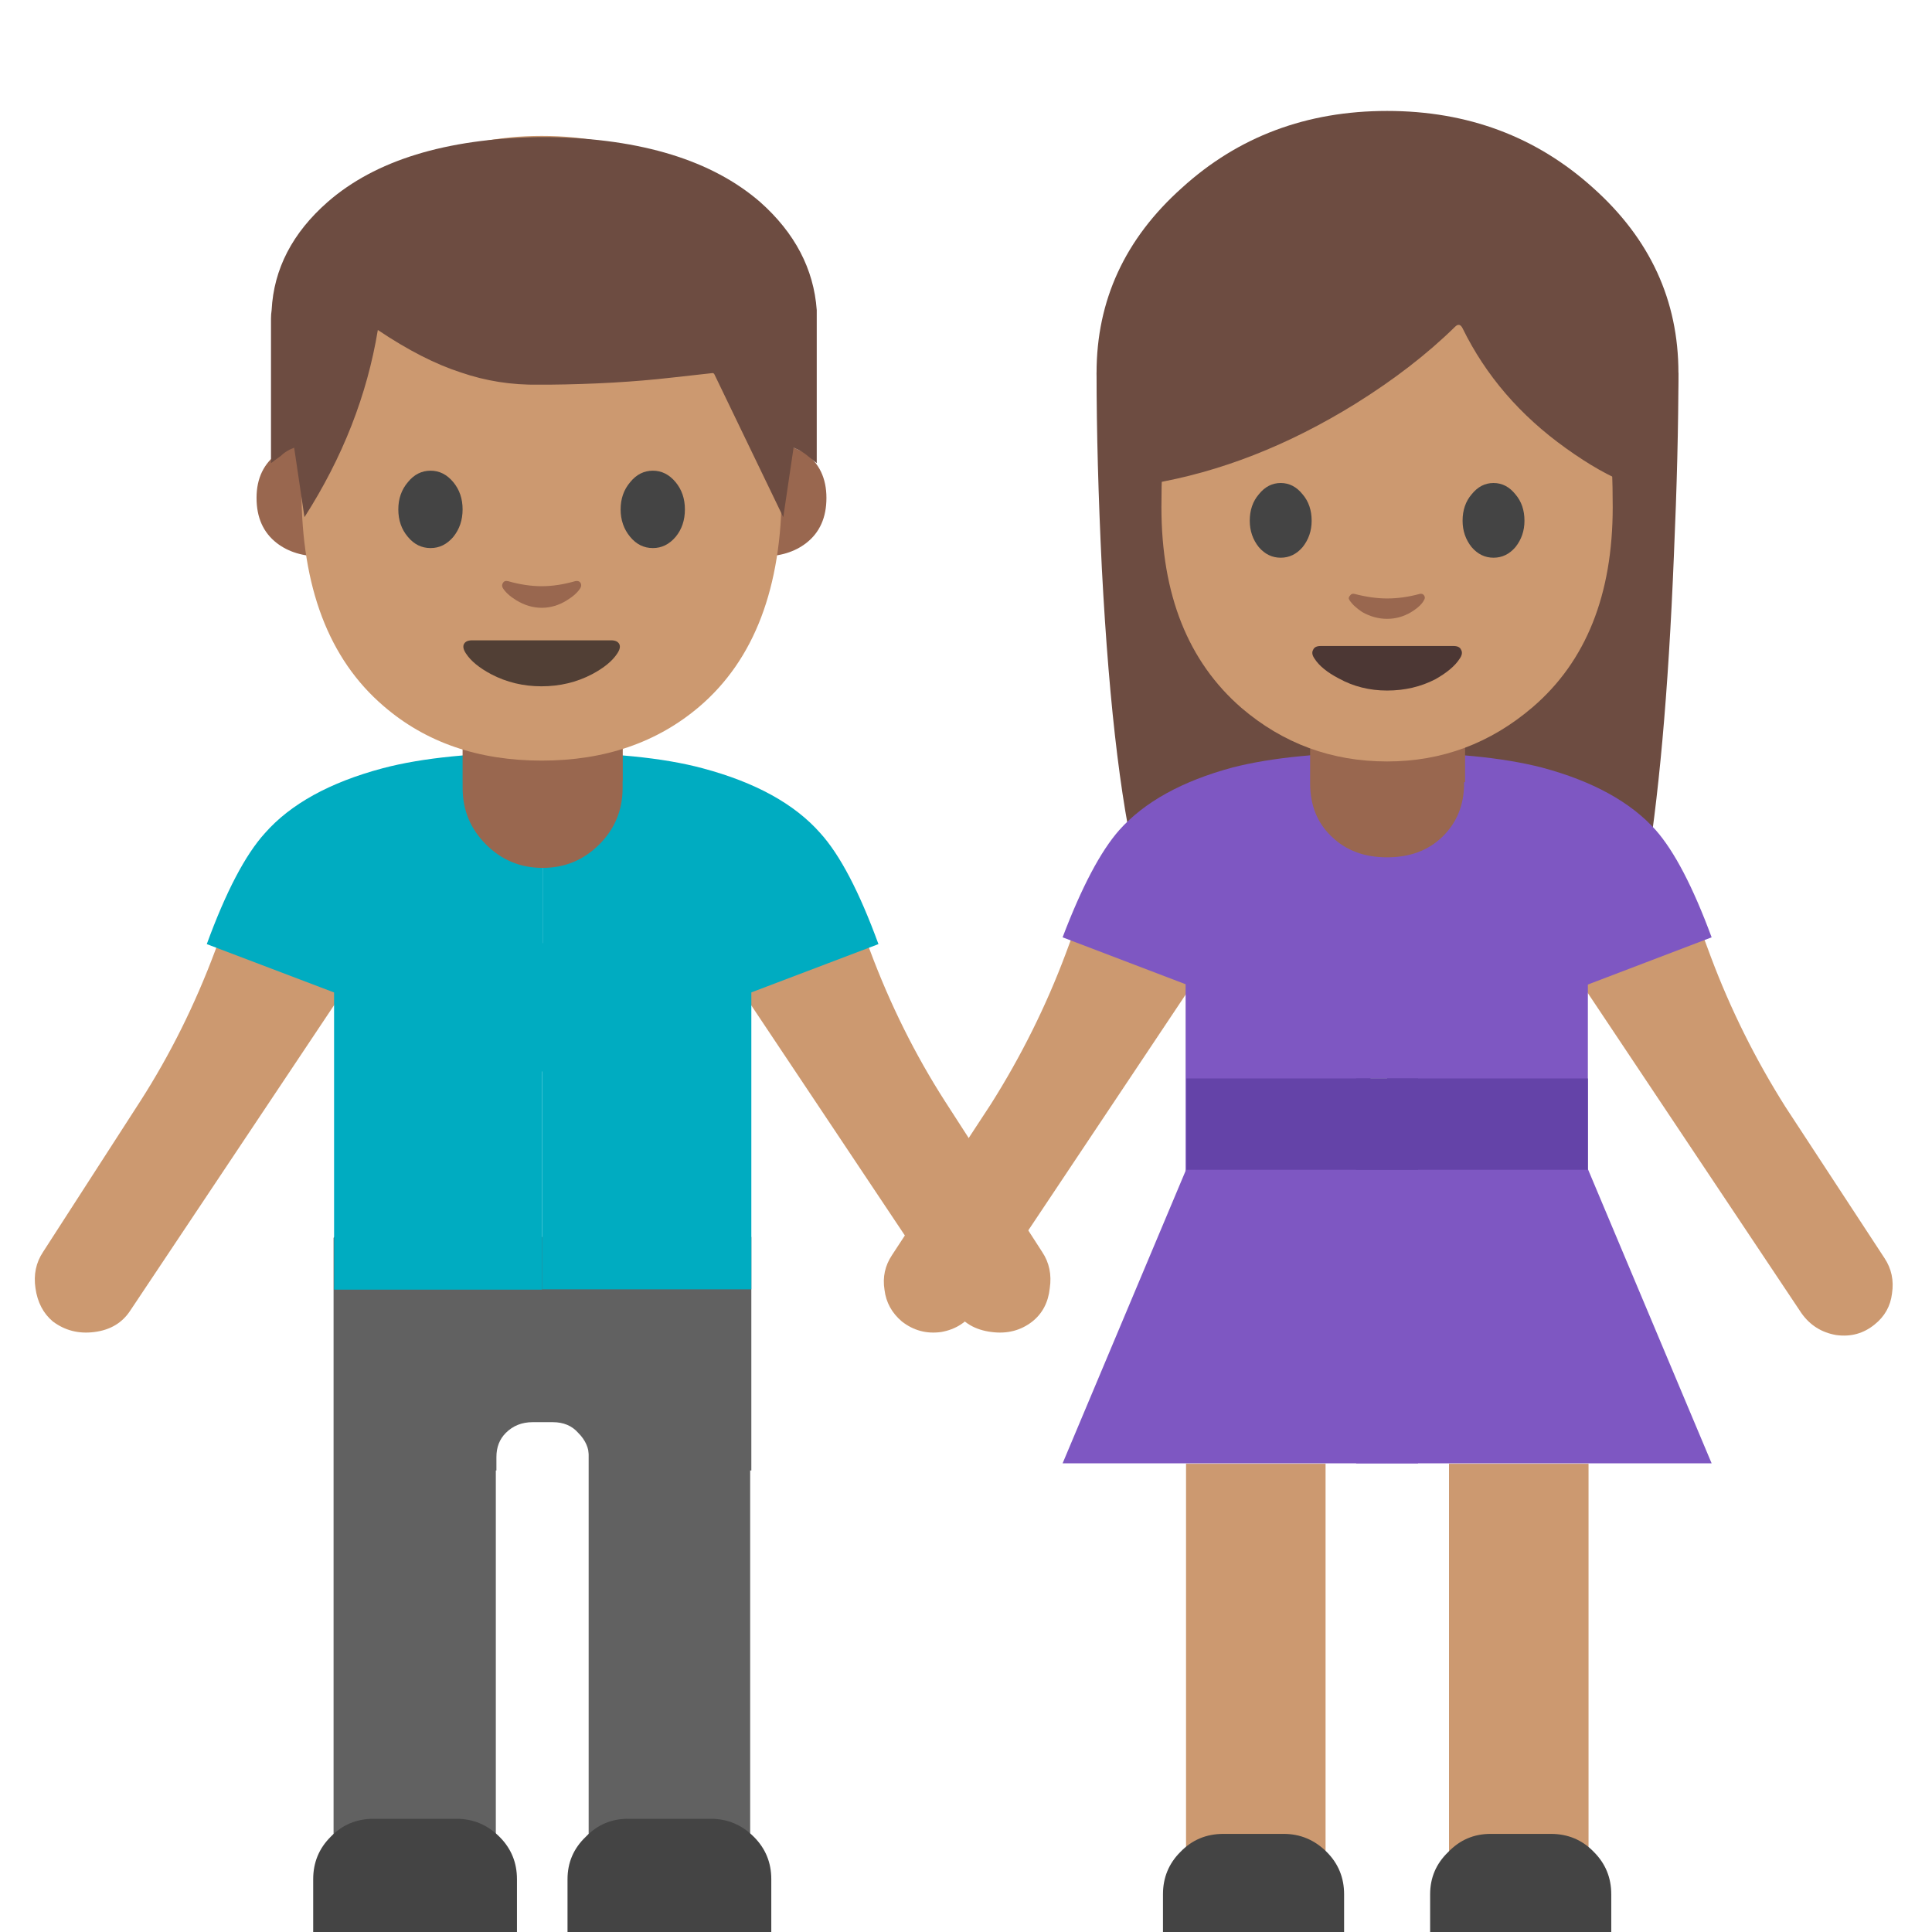
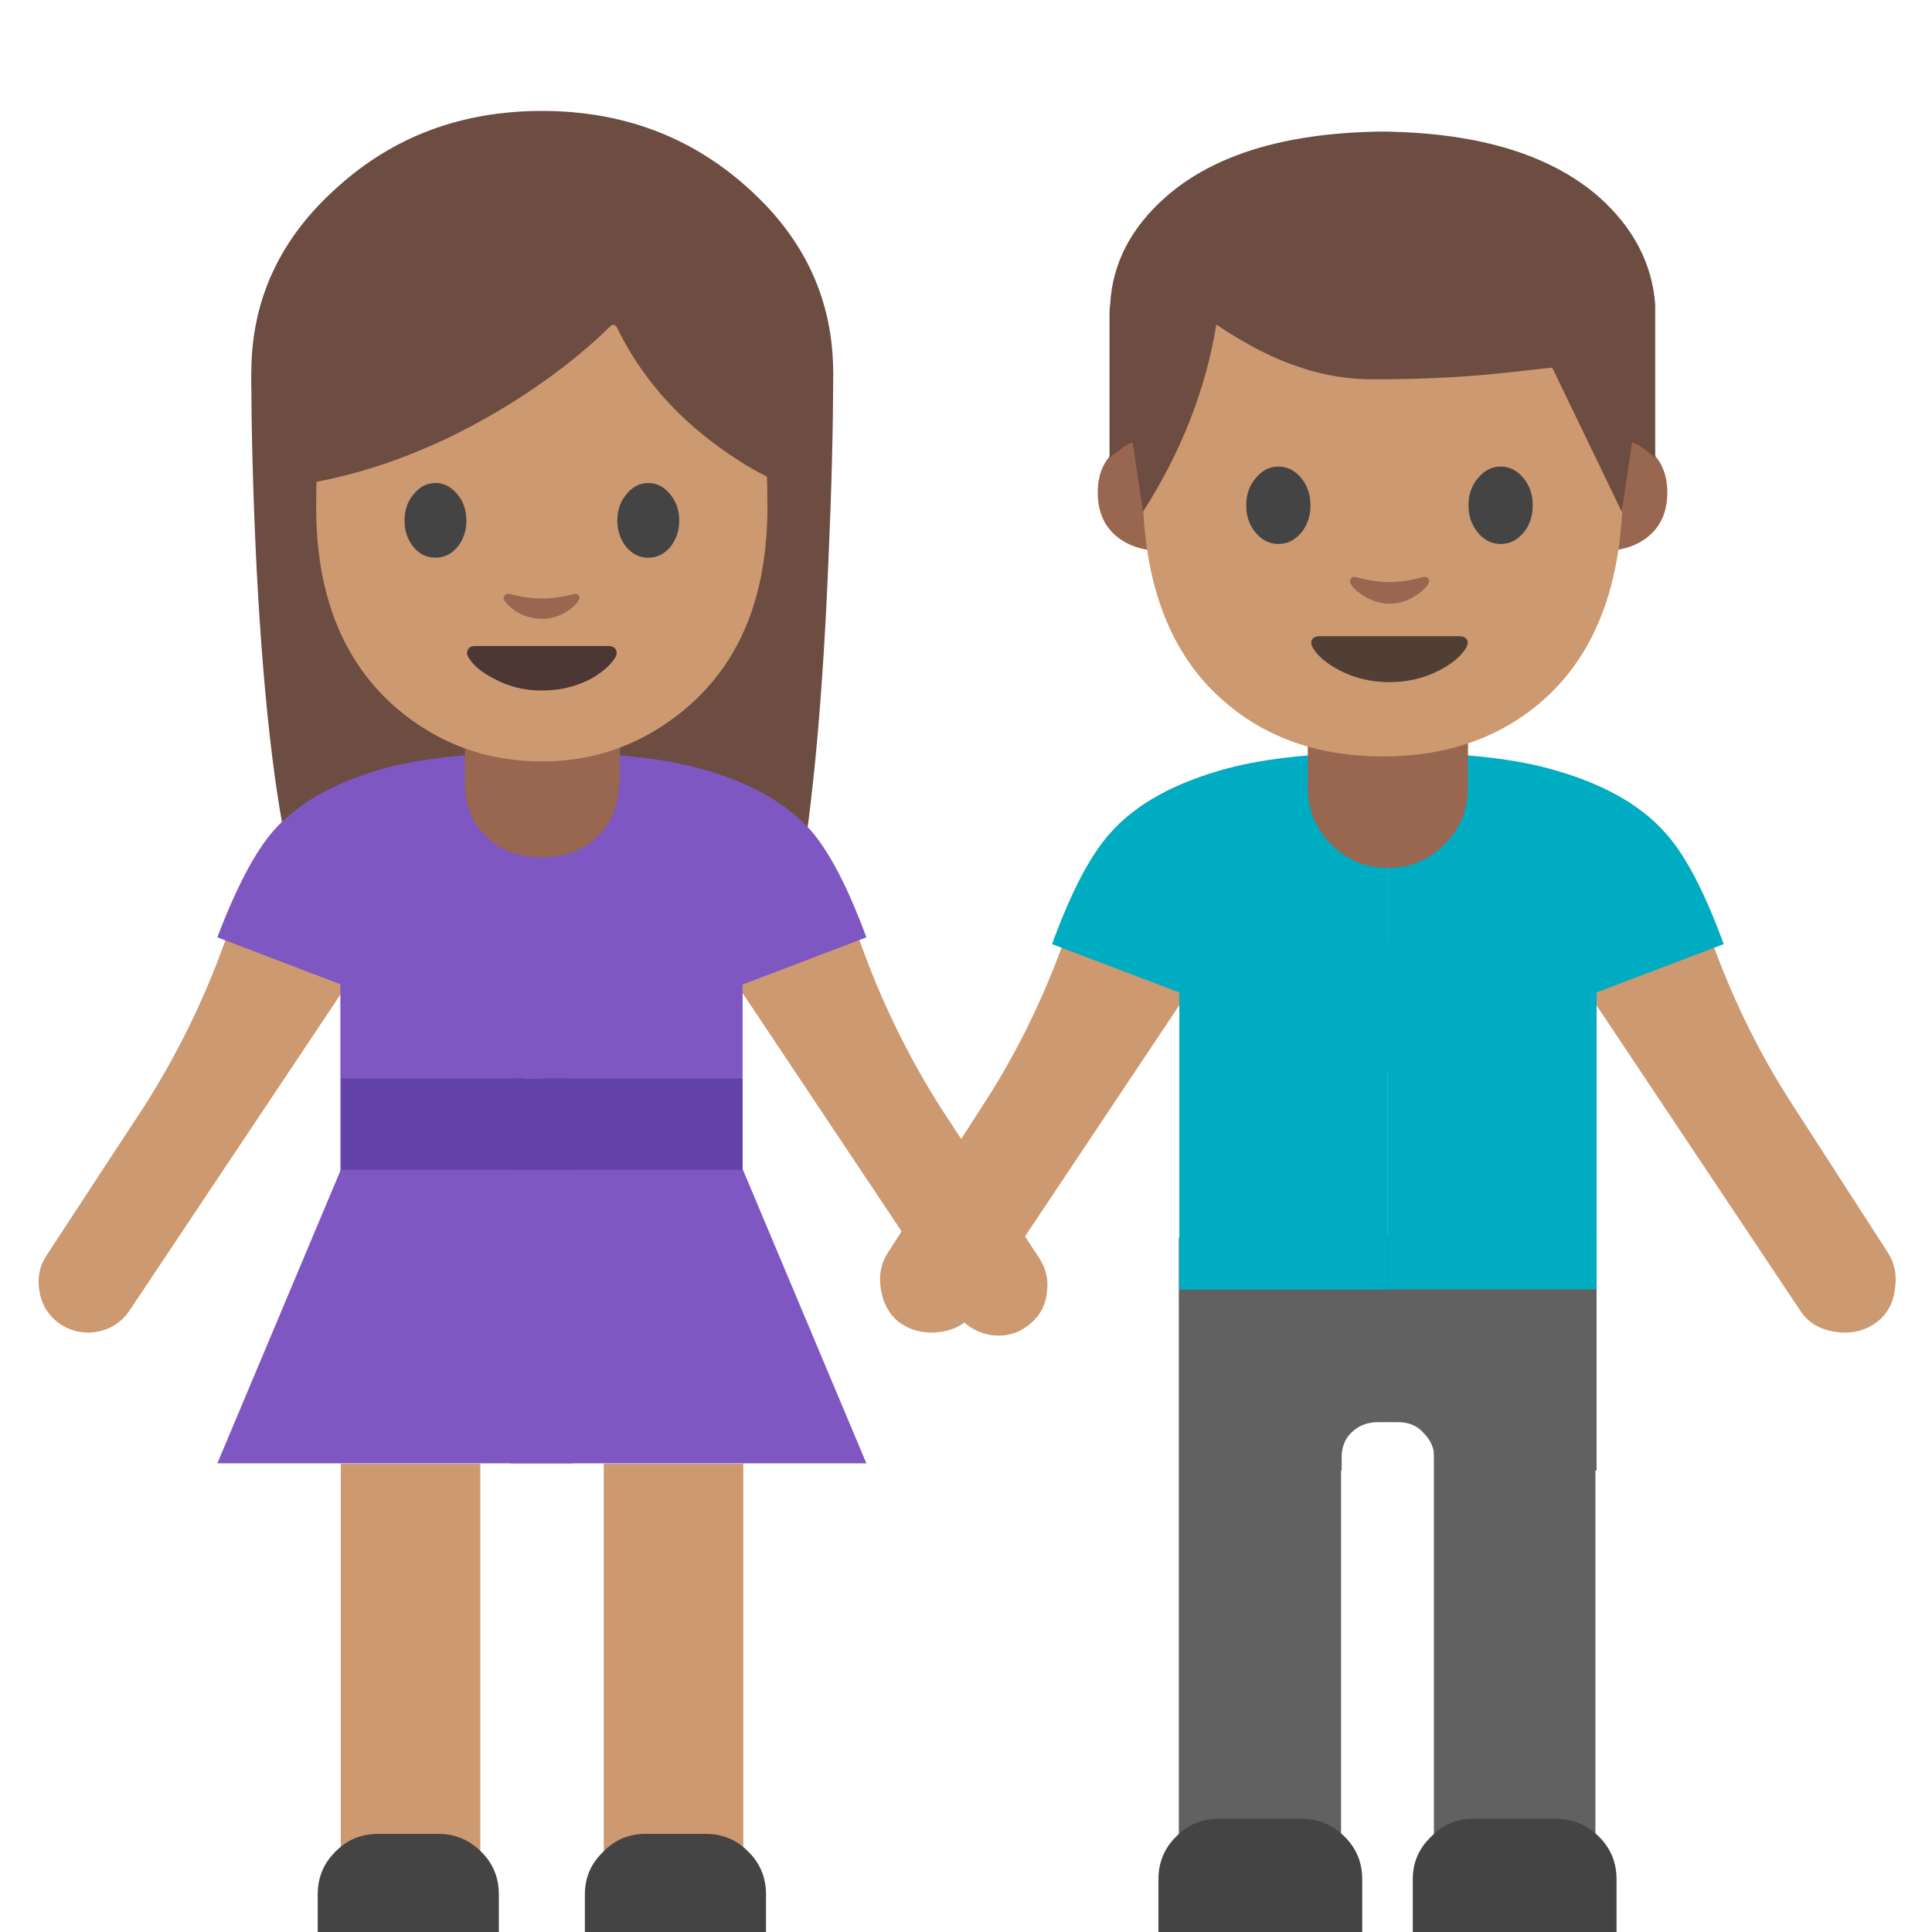
<svg xmlns="http://www.w3.org/2000/svg" xmlns:xlink="http://www.w3.org/1999/xlink" preserveAspectRatio="none" viewBox="0 0 72 72">
  <defs>
    <path id="a" fill="#6D4C41" d="M110.9 36.8q.3-6.85.3-12.1H72.65q0 5.8.35 12.95.75 14.3 2.6 21 1.3 4.6 2.75 5.95 1.9 1.7 5-.6l17.1-.15q3.15 2.4 5.55.65 2.2-1.6 2.95-6 1.4-8.05 1.95-21.7z" />
    <path id="b" fill="#6D4C41" d="M91.9 42q8 0 13.65-5.05 5.65-5.1 5.65-12.25 0-7.2-5.65-12.25-5.65-5.1-13.65-5.1t-13.6 5.1q-5.65 5.05-5.65 12.25 0 7.15 5.65 12.25Q83.9 42 91.9 42z" />
    <path id="c" fill="#CC9970" d="M112.7 61.65l-9.4-2.35.3 4.1L119.35 87q.85 1.2 2.3 1.45 1.45.2 2.55-.7 1-.8 1.15-2.05.2-1.3-.5-2.35l-6.55-10q-3-4.75-4.95-9.95l-.65-1.75z" />
    <path id="d" fill="#CC9970" d="M80.65 59.1l-9.4 2.35-.65 1.75q-1.95 5.2-4.95 9.95l-6.55 10q-.7 1.05-.5 2.3.15 1.25 1.15 2.1 1.15.9 2.6.7Q63.8 88 64.6 86.8l15.75-23.6.3-4.1z" />
    <path id="e" fill="#7E57C2" d="M91.9 70.3V49.85q-6.35 0-10.25 1-5 1.35-7.5 4.15-1.85 2.1-3.75 7.1l21.5 8.2z" />
    <path id="f" fill="#7E57C2" d="M88.65 55.7v15.75h5.3V55.7h-5.3z" />
    <path id="g" fill="#7E57C2" d="M90.8 79.4V62H78.55v17.4H90.8z" />
    <path id="h" fill="#7E57C2" d="M91.9 96.95v-19.5H78.6l-8.2 19.5h21.5z" />
    <path id="i" fill="#CC9970" d="M54 71.8h5.2V54.55H54V71.8z" />
    <path id="j" fill="#CC9970" d="M49.4 71.8V54.55h-5.2V71.8h5.2z" />
    <path id="k" fill="#444" d="M78.2 122.7q-1.15 1.15-1.15 2.8v2.5h12v-2.5q0-1.65-1.15-2.8-1.2-1.2-2.85-1.2h-4q-1.7 0-2.85 1.2z" />
    <path id="l" fill="#7E57C2" d="M91.9 49.85V70.3l21.5-8.2q-1.85-5-3.7-7.1-2.5-2.8-7.55-4.15-3.9-1-10.25-1z" />
    <path id="m" fill="#7E57C2" d="M105.2 79.4V62H91.9v17.4h13.3z" />
    <path id="n" fill="#7E57C2" d="M105.2 77.45H91.9v19.5h21.5l-8.2-19.5z" />
    <path id="o" fill="#444" d="M94.75 125.5v2.5h12v-2.5q0-1.65-1.15-2.8-1.15-1.2-2.85-1.2h-4q-1.65 0-2.8 1.2-1.2 1.15-1.2 2.8z" />
    <path id="p" fill="#99674F" d="M97 46.75H86.8v5.15q0 2.2 1.45 3.55 1.4 1.35 3.65 1.35t3.65-1.35Q97 54.05 97 51.9v-5.15z" />
    <path id="q" fill="#99674F" d="M54.55 29.15h.05V26.3q0-.6-.35-1.05-.4-.45-.9-.45h-3.3q-.5 0-.9.5-.3.45-.3 1.05v2.85l.75.2q1 .2 2.1.2 1.75 0 2.85-.45z" />
    <path id="r" fill="#7E57C2" d="M89.85 76.45v20.5h4.1v-20.5h-4.1z" />
    <path id="s" fill="#6443A8" d="M91.9 77.5v-6.05H78.6v6.05h13.3z" />
-     <path id="t" fill="#6443A8" d="M91.9 71.45v6.05h13.3v-6.05H91.9z" />
-     <path id="u" fill="#6443A8" d="M93.95 77.5v-6.05h-4.1v6.05h4.1z" />
+     <path id="t" fill="#6443A8" d="M105.2 77.5v-6.05H91.9v6.05h13.3z" />
+     <path id="u" fill="#6443A8" d="M89.85 71.45v6.05h4.1v-6.05h-4.1z" />
    <path id="v" fill="#CC9970" d="M103.8 17.75q-3.55-6.2-11.9-6.2-8.35 0-11.9 6.2Q76.95 23 76.95 33.6q0 8.7 5.3 13.3 4.15 3.55 9.65 3.55 5.45 0 9.65-3.6 5.3-4.55 5.3-13.25 0-10.6-3.05-15.85z" />
    <path id="w" fill="#6D4C41" d="M96.4 21.65q.3-.3.5.1 2.3 4.7 6.85 7.95 2.3 1.65 4.15 2.35v-14.2q-1.15-2.35-3.7-4.7Q99.05 8.4 92.05 8.4q-6.95 0-12.1 4.6-1.6 1.45-2.8 3.15l-.9 1.45v14.45q6.85-1.15 13.55-5.3 3.85-2.4 6.6-5.1z" />
    <path id="x" fill="#444" d="M86.9 34.5q0-1.05-.6-1.75-.6-.75-1.45-.75t-1.45.75q-.6.7-.6 1.75 0 1 .6 1.75.6.7 1.45.7t1.45-.7q.6-.75.6-1.75z" />
    <path id="y" fill="#444" d="M97.5 32.75q-.6.7-.6 1.75 0 1 .6 1.75.6.7 1.45.7t1.45-.7q.6-.75.6-1.75 0-1.05-.6-1.75-.6-.75-1.45-.75t-1.45.75z" />
    <path id="z" fill="#4C3734" d="M87.1 43.65q.45.7 1.6 1.3 1.45.8 3.2.8 1.75 0 3.2-.75 1.15-.65 1.6-1.35.25-.35.1-.6-.1-.25-.5-.25h-8.8q-.4 0-.5.25-.15.25.1.6z" />
    <path id="A" fill="#99674F" d="M89.4 39.75q.25.4.85.8.8.45 1.65.45.85 0 1.6-.45.65-.4.85-.8.1-.15 0-.3t-.3-.1q-1.1.3-2.15.3-1 0-2.15-.3-.2-.05-.3.1-.15.15-.05.3z" />
    <path id="B" fill="#CC9970" d="M24.4 63.2l.3-4.1-9.8 2.15-.65 1.75q-2 5.35-4.95 9.95l-6.45 10q-.7 1.05-.5 2.4.2 1.4 1.15 2.2 1.2.9 2.75.7 1.6-.2 2.4-1.45L24.4 63.2z" />
    <path id="C" fill="#00ACC1" d="M35.95 71V49.85q-6.65 0-10.6 1.05-5.25 1.4-7.8 4.3-1.95 2.15-3.85 7.35L35.95 71z" />
    <path id="D" fill="#CC9970" d="M57 61.25l-9.8-2.15.3 4.1 15.75 23.6q.8 1.25 2.45 1.45 1.55.2 2.7-.7 1-.8 1.15-2.2.2-1.35-.5-2.4l-6.45-10q-2.95-4.6-4.95-9.95L57 61.25z" />
    <path id="E" fill="#00ACC1" d="M35.95 49.85V71l22.25-8.45q-1.9-5.2-3.85-7.35-2.55-2.9-7.8-4.3-3.9-1.05-10.6-1.05z" />
    <path id="F" fill="#616161" d="M32.85 81.95H22.1v45.7h10.75v-45.7z" />
    <path id="G" fill="#444" d="M34.25 128v-3.5q0-1.65-1.15-2.8-1.2-1.2-2.85-1.2h-5.5q-1.7 0-2.85 1.2-1.15 1.15-1.15 2.8v3.5h13.5z" />
    <path id="H" fill="#616161" d="M49.7 81.9H39v45.75h10.7V81.9z" />
    <path id="I" fill="#444" d="M47.1 120.5h-5.5q-1.65 0-2.8 1.2-1.2 1.15-1.2 2.8v3.5h13.5v-3.5q0-1.65-1.15-2.8-1.2-1.2-2.85-1.2z" />
    <path id="J" fill="#99674F" d="M35.95 57.5q2.2 0 3.75-1.55 1.55-1.55 1.55-3.75v-4.5h-10.6v4.5q0 2.2 1.55 3.75 1.55 1.55 3.75 1.55z" />
    <path id="K" fill="#99674F" d="M18.05 29.4q1 .2 2.15.2 1.9 0 3-.5v-2.9q0-.6-.35-1.05-.4-.5-.95-.5h-3.35q-.55 0-.95.5-.35.5-.35 1.1v2.9l.8.25z" />
    <path id="L" fill="#616161" d="M28 46.1H12.45v8.7h6.05v-.5q0-.55.35-.9.4-.4 1-.4h.75q.6 0 .95.4.4.4.4.9v.5H28v-8.7z" />
    <path id="M" fill="#00ACC1" d="M28 48.05v-12.9h-7.8v12.9H28z" />
    <path id="N" fill="#00ACC1" d="M12.45 35.1v10.95h7.75V35.1h-7.75z" />
    <path id="O" fill="#99674F" d="M106.9 66.05h-3.6v20.3q4.75 0 7.85-2.4 3.6-2.8 3.6-8.05 0-5.3-3.9-8.1l-3.95-1.75z" />
    <path id="P" fill="#99674F" d="M24.7 66.05h-3.65l-3.9 1.75q-3.95 2.8-3.95 8.1 0 5.25 3.6 8.05 3.1 2.4 7.9 2.4v-20.3z" />
    <path id="Q" fill="#CC9970" d="M106.75 73.8q0-30.45-8.65-45.45Q87.85 10.6 64 10.6q-23.9 0-34.15 17.75-8.65 15-8.65 45.45 0 25.9 14.6 38.45Q47.05 122 64 122q16.8 0 28.1-9.65 14.65-12.55 14.65-38.55z" />
    <path id="R" fill="#444" d="M40.15 72.35q-1.7 2-1.7 4.85 0 2.9 1.7 4.9 1.65 2 4.05 2 2.35 0 4.05-2 1.65-2.05 1.65-4.9 0-2.85-1.65-4.85-1.7-2.05-4.05-2.05-2.4 0-4.05 2.05z" />
    <path id="S" fill="#444" d="M87.85 72.35q-1.7-2.05-4.05-2.05-2.4 0-4.05 2.05-1.7 2-1.7 4.85 0 2.85 1.7 4.9 1.65 2 4.05 2 2.35 0 4.05-2 1.65-2 1.65-4.9 0-2.85-1.65-4.85z" />
    <path id="T" fill="#513F35" d="M63.95 108.75q4.9 0 9-2.15 3.2-1.7 4.5-3.7.7-1.05.35-1.7-.35-.65-1.45-.65H51.6q-1.1 0-1.45.65-.35.65.35 1.7 1.3 2 4.5 3.7 4.1 2.15 8.95 2.15z" />
    <path id="U" fill="#99674F" d="M58 90q-.65-.15-.9.3-.3.4-.05.9.7 1.15 2.4 2.2 2.2 1.35 4.55 1.35 2.35 0 4.5-1.35 1.7-1.05 2.4-2.2.25-.5 0-.9-.3-.45-.95-.3-3.15.9-5.95.9-2.85 0-6-.9z" />
    <path id="V" fill="#6D4C41" d="M57.2 19.2q-.35-4.8-4.4-8.4-5.6-4.85-16.4-5.05h-.8q-10.85.2-16.4 5.05-4.1 3.6-4.35 8.4-.05.35-.05.65V31.1q.25-.2.75-.55.3-.3.7-.5l.35-.15.8 5.4q4.45-6.95 5.7-14.55 3.5 2.35 6.45 3.3 2.9 1 6.05.95h.8q5.2-.05 9.55-.55l3.15-.35q.1 0 .15.1l5.35 11.1.8-5.4.35.15q.4.2.7.45l.75.6V19.85v-.65z" />
  </defs>
-   <use transform="scale(.5625)" xlink:href="#a" />
-   <use transform="scale(.5625)" xlink:href="#b" />
-   <use transform="scale(.5625)" xlink:href="#c" />
-   <use transform="scale(.5625)" xlink:href="#d" />
-   <use transform="scale(.5625)" xlink:href="#e" />
-   <use transform="scale(.5625)" xlink:href="#f" />
-   <use transform="scale(.5625)" xlink:href="#g" />
-   <use transform="scale(.5625)" xlink:href="#h" />
-   <use xlink:href="#i" />
-   <use xlink:href="#j" />
-   <use transform="scale(.5625)" xlink:href="#k" />
-   <use transform="scale(.5625)" xlink:href="#l" />
-   <use transform="scale(.5625)" xlink:href="#m" />
-   <use transform="scale(.5625)" xlink:href="#n" />
-   <use transform="scale(.5625)" xlink:href="#o" />
-   <use transform="scale(.5625)" xlink:href="#p" />
-   <use xlink:href="#q" />
-   <use transform="scale(.5625)" xlink:href="#r" />
-   <use transform="scale(.5625)" xlink:href="#s" />
-   <use transform="scale(.5625)" xlink:href="#t" />
-   <use transform="scale(.5625)" xlink:href="#u" />
-   <use transform="scale(.56248)" xlink:href="#v" />
-   <use transform="scale(.5625)" xlink:href="#w" />
-   <use transform="scale(.5625)" xlink:href="#x" />
-   <use transform="scale(.5625)" xlink:href="#y" />
-   <use transform="scale(.5625)" xlink:href="#z" />
-   <use transform="scale(.5625)" xlink:href="#A" />
-   <use transform="scale(.5625)" xlink:href="#B" />
-   <use transform="scale(.5625)" xlink:href="#C" />
-   <use transform="scale(.5625)" xlink:href="#D" />
-   <use transform="scale(.5625)" xlink:href="#E" />
-   <use transform="matrix(.5625 0 0 .56345 0 -.05)" xlink:href="#F" />
-   <use transform="scale(.5625)" xlink:href="#G" />
-   <use transform="translate(0 .05) scale(.5625)" xlink:href="#H" />
-   <use transform="scale(.5625)" xlink:href="#I" />
-   <use transform="scale(.5625)" xlink:href="#J" />
-   <use xlink:href="#K" />
-   <use xlink:href="#L" />
-   <use xlink:href="#M" />
-   <use transform="matrix(1 0 0 1.18265 0 -6.4)" xlink:href="#N" />
-   <use transform="matrix(.20914 0 0 .2089 6.8 2.7)" xlink:href="#O" />
-   <use transform="matrix(.20914 0 0 .2089 6.8 2.7)" xlink:href="#P" />
-   <use transform="matrix(.20921 0 0 .20898 6.8 2.85)" xlink:href="#Q" />
-   <use transform="matrix(.20921 0 0 .20898 6.8 2.85)" xlink:href="#R" />
-   <use transform="matrix(.20921 0 0 .20898 6.8 2.85)" xlink:href="#S" />
-   <use transform="matrix(.20921 0 0 .20898 6.8 2.85)" xlink:href="#T" />
-   <use transform="matrix(.20921 0 0 .20898 6.8 2.85)" xlink:href="#U" />
-   <use transform="matrix(.47968 0 0 .47942 3 2.35)" xlink:href="#V" />
+   <use transform="translate(-31.5) scale(.5625)" xlink:href="#a" />
+   <use transform="translate(-31.5) scale(.5625)" xlink:href="#b" />
+   <use transform="translate(-31.5) scale(.5625)" xlink:href="#c" />
+   <use transform="translate(-31.5) scale(.5625)" xlink:href="#d" />
+   <use transform="translate(-31.5) scale(.5625)" xlink:href="#e" />
+   <use transform="translate(-31.5) scale(.5625)" xlink:href="#f" />
+   <use transform="translate(-31.5) scale(.5625)" xlink:href="#g" />
+   <use transform="translate(-31.5) scale(.5625)" xlink:href="#h" />
+   <use transform="translate(-31.5)" xlink:href="#i" />
+   <use transform="translate(-31.5)" xlink:href="#j" />
+   <use transform="translate(-31.5) scale(.5625)" xlink:href="#k" />
+   <use transform="translate(-31.5) scale(.5625)" xlink:href="#l" />
+   <use transform="translate(-31.5) scale(.5625)" xlink:href="#m" />
+   <use transform="translate(-31.5) scale(.5625)" xlink:href="#n" />
+   <use transform="translate(-31.5) scale(.5625)" xlink:href="#o" />
+   <use transform="translate(-31.5) scale(.5625)" xlink:href="#p" />
+   <use transform="translate(-31.5)" xlink:href="#q" />
+   <use transform="translate(-31.5) scale(.5625)" xlink:href="#r" />
+   <use transform="translate(-31.5) scale(.5625)" xlink:href="#s" />
+   <use transform="translate(-31.5) scale(.5625)" xlink:href="#t" />
+   <use transform="translate(-31.5) scale(.5625)" xlink:href="#u" />
+   <use transform="matrix(.56247 0 0 .56247 -31.5 0)" xlink:href="#v" />
+   <use transform="translate(-31.5) scale(.5625)" xlink:href="#w" />
+   <use transform="translate(-31.5) scale(.5625)" xlink:href="#x" />
+   <use transform="translate(-31.5) scale(.5625)" xlink:href="#y" />
+   <use transform="translate(-31.5) scale(.5625)" xlink:href="#z" />
+   <use transform="translate(-31.5) scale(.5625)" xlink:href="#A" />
+   <use transform="translate(31.5) scale(.5625)" xlink:href="#B" />
+   <use transform="translate(31.5) scale(.5625)" xlink:href="#C" />
+   <use transform="translate(31.5) scale(.5625)" xlink:href="#D" />
+   <use transform="translate(31.5) scale(.5625)" xlink:href="#E" />
+   <use transform="matrix(.5625 0 0 .56345 31.5 -.05)" xlink:href="#F" />
+   <use transform="translate(31.5) scale(.5625)" xlink:href="#G" />
+   <use transform="translate(31.5 .05) scale(.5625)" xlink:href="#H" />
+   <use transform="translate(31.5) scale(.5625)" xlink:href="#I" />
+   <use transform="translate(31.5) scale(.5625)" xlink:href="#J" />
+   <use transform="translate(31.5)" xlink:href="#K" />
+   <use transform="translate(31.5)" xlink:href="#L" />
+   <use transform="translate(31.5)" xlink:href="#M" />
+   <use transform="matrix(1 0 0 1.18265 31.5 -6.4)" xlink:href="#N" />
+   <use transform="matrix(.20903 0 0 .2088 38.15 2.5)" xlink:href="#O" />
+   <use transform="matrix(.20903 0 0 .2088 38.15 2.5)" xlink:href="#P" />
+   <use transform="matrix(.20917 0 0 .20894 38.15 2.7)" xlink:href="#Q" />
+   <use transform="matrix(.20917 0 0 .20894 38.4 2.7)" xlink:href="#R" />
+   <use transform="matrix(.20917 0 0 .20894 38.4 2.7)" xlink:href="#S" />
+   <use transform="matrix(.20917 0 0 .20894 38.4 2.7)" xlink:href="#T" />
+   <use transform="matrix(.20917 0 0 .20894 38.4 2.7)" xlink:href="#U" />
+   <use transform="matrix(.47963 0 0 .47937 34.25 2.15)" xlink:href="#V" />
</svg>
